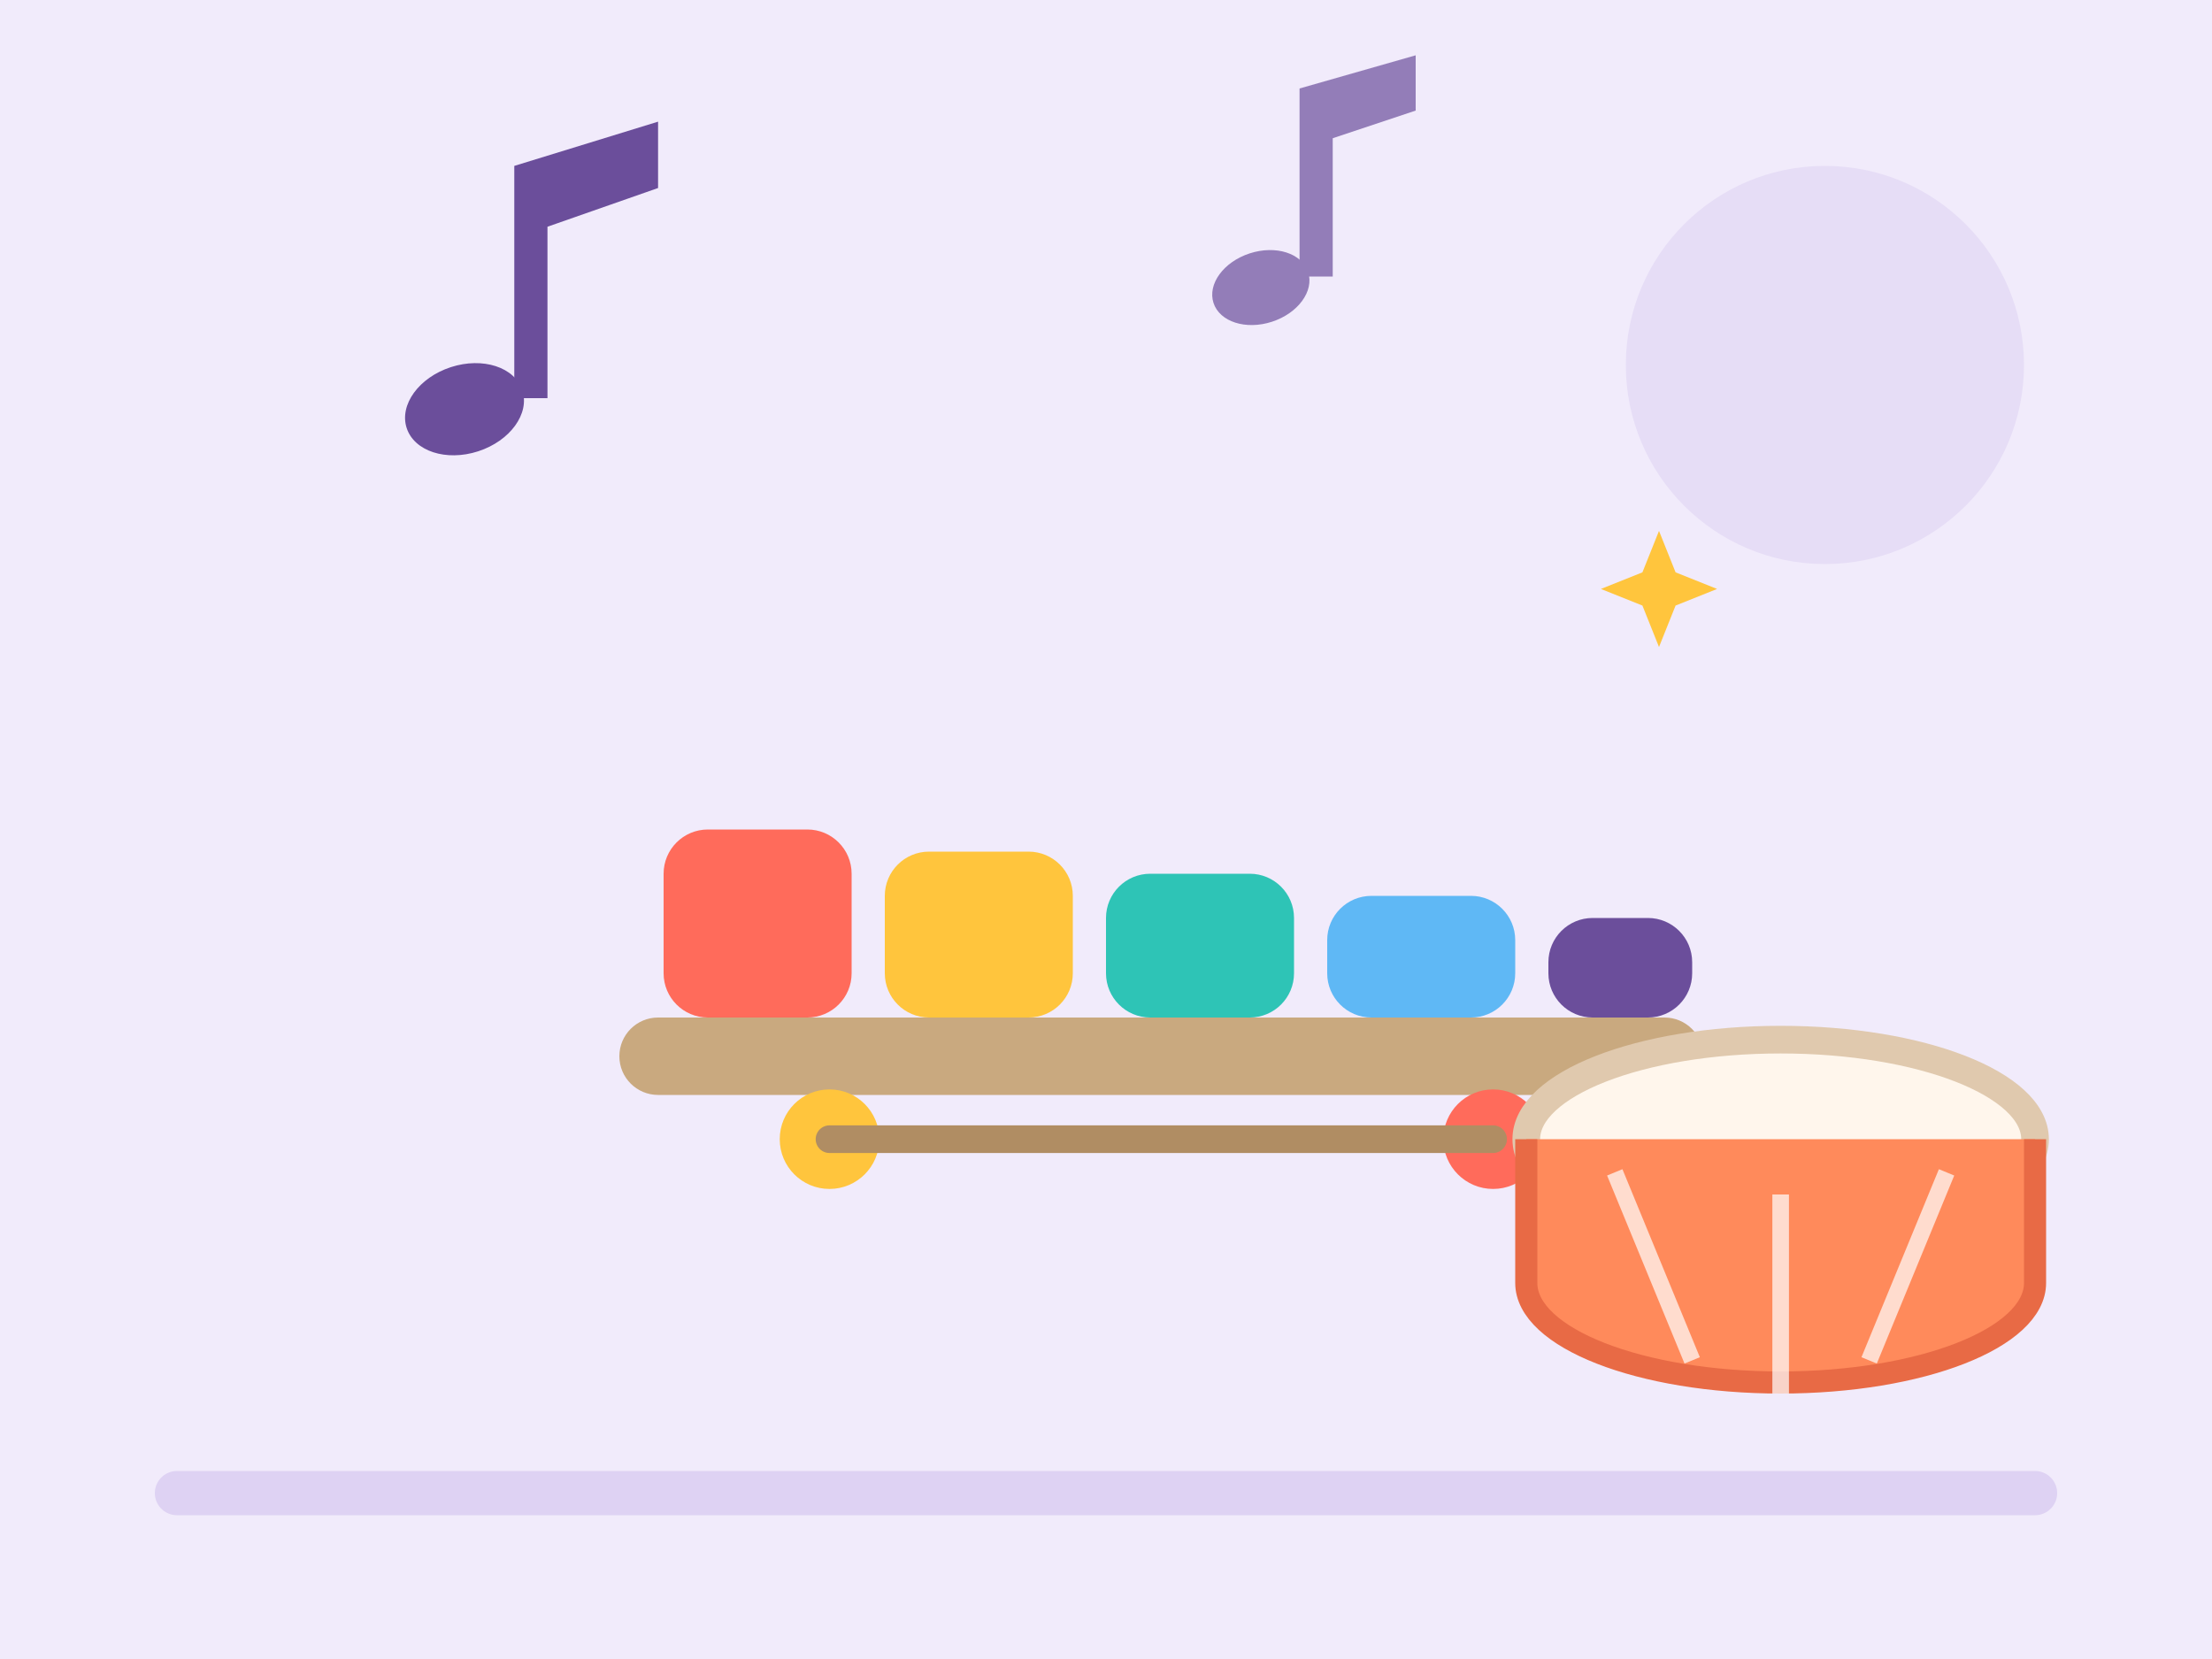
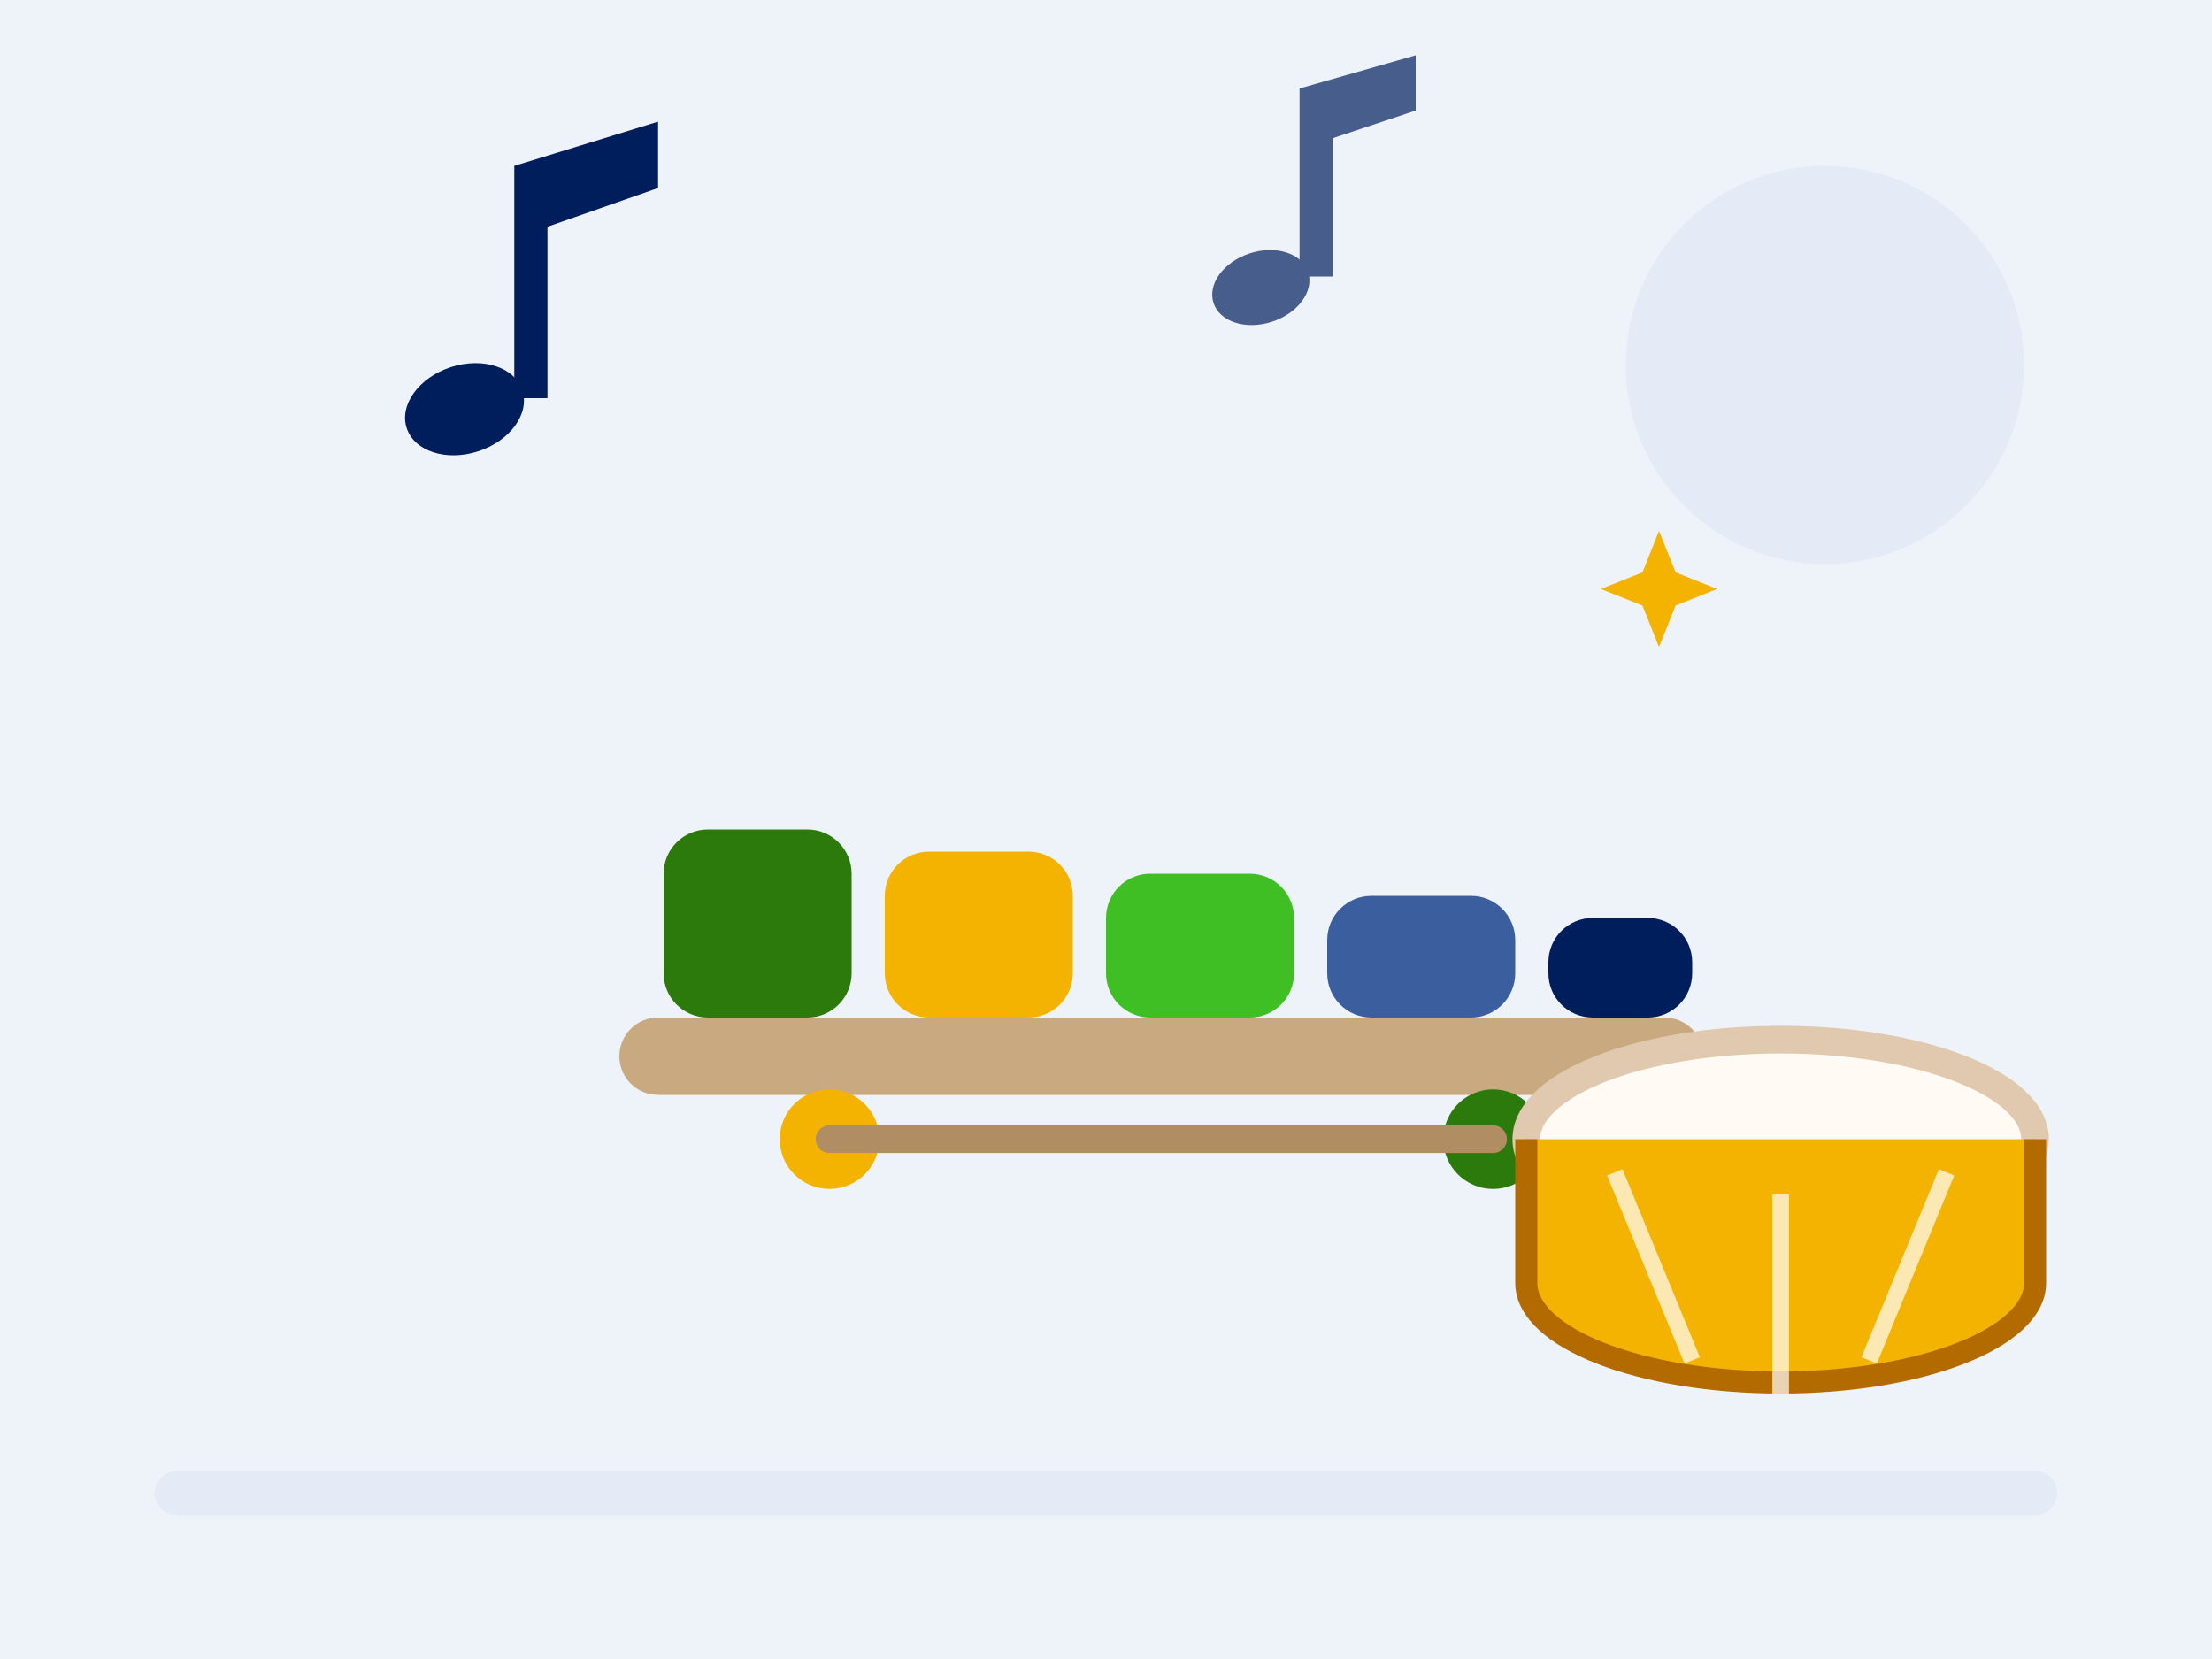
<svg xmlns="http://www.w3.org/2000/svg" viewBox="0 0 400 300" width="400" height="300" role="img">
-   <rect width="400" height="300" fill="#F1EBFB" />
-   <circle cx="330" cy="66" r="36" fill="#E6DDF6" />
+   <rect width="400" height="300" fill="#EEF2F9" />
+   <circle cx="330" cy="66" r="36" fill="#E4EAF6" />
  <g transform="translate(120 150)">
    <rect x="-8" y="34" width="196" height="14" rx="7" fill="#C9A97F" />
    <g>
-       <rect x="0" y="0" width="34" height="34" rx="8" fill="#FF6B5B" />
-       <rect x="40" y="4" width="34" height="30" rx="8" fill="#FFC53D" />
-       <rect x="80" y="8" width="34" height="26" rx="8" fill="#2EC4B6" />
-       <rect x="120" y="12" width="34" height="22" rx="8" fill="#5FB8F5" />
-       <rect x="160" y="16" width="26" height="18" rx="8" fill="#6B4E9B" />
+       <rect x="0" y="0" width="34" height="34" rx="8" fill="#2B7A0B" />
+       <rect x="40" y="4" width="34" height="30" rx="8" fill="#F5B301" />
+       <rect x="80" y="8" width="34" height="26" rx="8" fill="#3FBF24" />
+       <rect x="120" y="12" width="34" height="22" rx="8" fill="#3B5F9E" />
+       <rect x="160" y="16" width="26" height="18" rx="8" fill="#001E5C" />
    </g>
-     <circle cx="30" cy="56" r="9" fill="#FFC53D" />
-     <circle cx="150" cy="56" r="9" fill="#FF6B5B" />
+     <circle cx="30" cy="56" r="9" fill="#F5B301" />
+     <circle cx="150" cy="56" r="9" fill="#2B7A0B" />
    <path d="M30 56L150 56" stroke="#B08D63" stroke-width="5" stroke-linecap="round" />
  </g>
  <g transform="translate(322 206)">
-     <ellipse cx="0" cy="0" rx="46" ry="18" fill="#FFF6EC" stroke="#E0C9AE" stroke-width="5" />
-     <path d="M-46 0v26a46 18 0 0 0 92 0V0" fill="#FF8A5B" />
-     <path d="M-46 0v26a46 18 0 0 0 92 0V0" fill="none" stroke="#E86A45" stroke-width="4" />
+     <ellipse cx="0" cy="0" rx="46" ry="18" fill="#FFFBF4" stroke="#E0C9AE" stroke-width="5" />
+     <path d="M-46 0v26a46 18 0 0 0 92 0V0" fill="#F5B301" />
+     <path d="M-46 0v26a46 18 0 0 0 92 0V0" fill="none" stroke="#B36B00" stroke-width="4" />
    <path d="M-30 6l14 34M0 10v36M30 6l-14 34" stroke="#FFFFFF" stroke-width="3" opacity=".7" />
  </g>
-   <g fill="#6B4E9B">
+   <g fill="#001E5C">
    <g transform="translate(84 74)">
      <ellipse cx="0" cy="0" rx="11" ry="8" transform="rotate(-18)" />
      <path d="M9-2V-44l26-8v12L15-33v31z" />
    </g>
    <g transform="translate(228 52)" opacity=".7">
      <ellipse cx="0" cy="0" rx="9" ry="6.5" transform="rotate(-18)" />
      <path d="M7-2v-34l21-6v10L13-27v25z" />
    </g>
  </g>
-   <g fill="#FFC53D">
+   <g fill="#F5B301">
    <path d="M300 96l3 7.5 7.5 3-7.5 3-3 7.5-3-7.5-7.5-3 7.5-3z" />
  </g>
-   <path d="M32 270h336" stroke="#DED2F3" stroke-width="8" stroke-linecap="round" />
+   <path d="M32 270h336" stroke="#E4EAF6" stroke-width="8" stroke-linecap="round" />
</svg>
